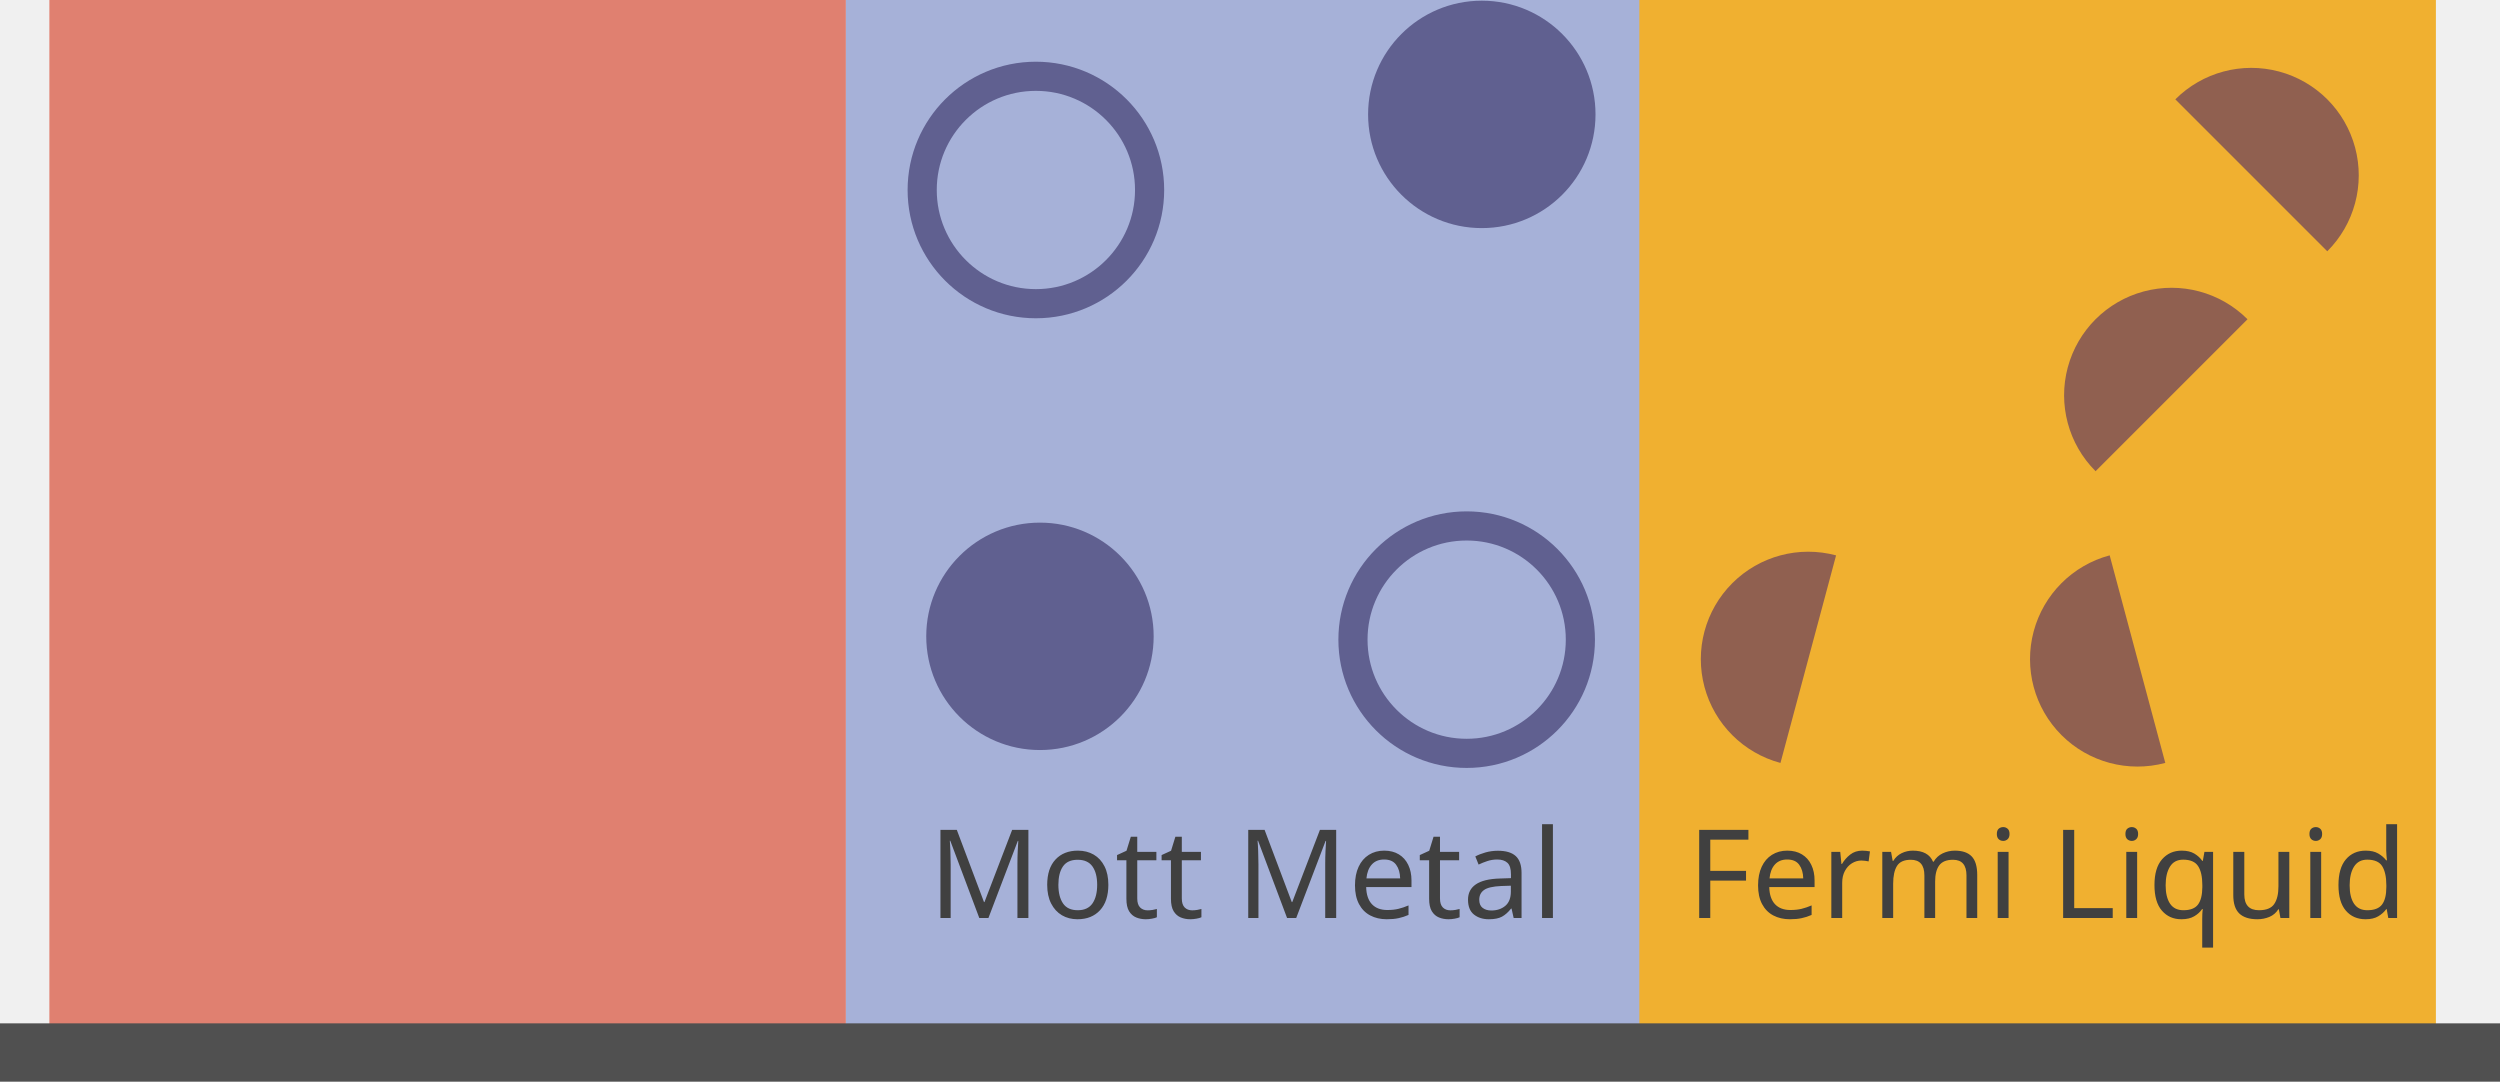
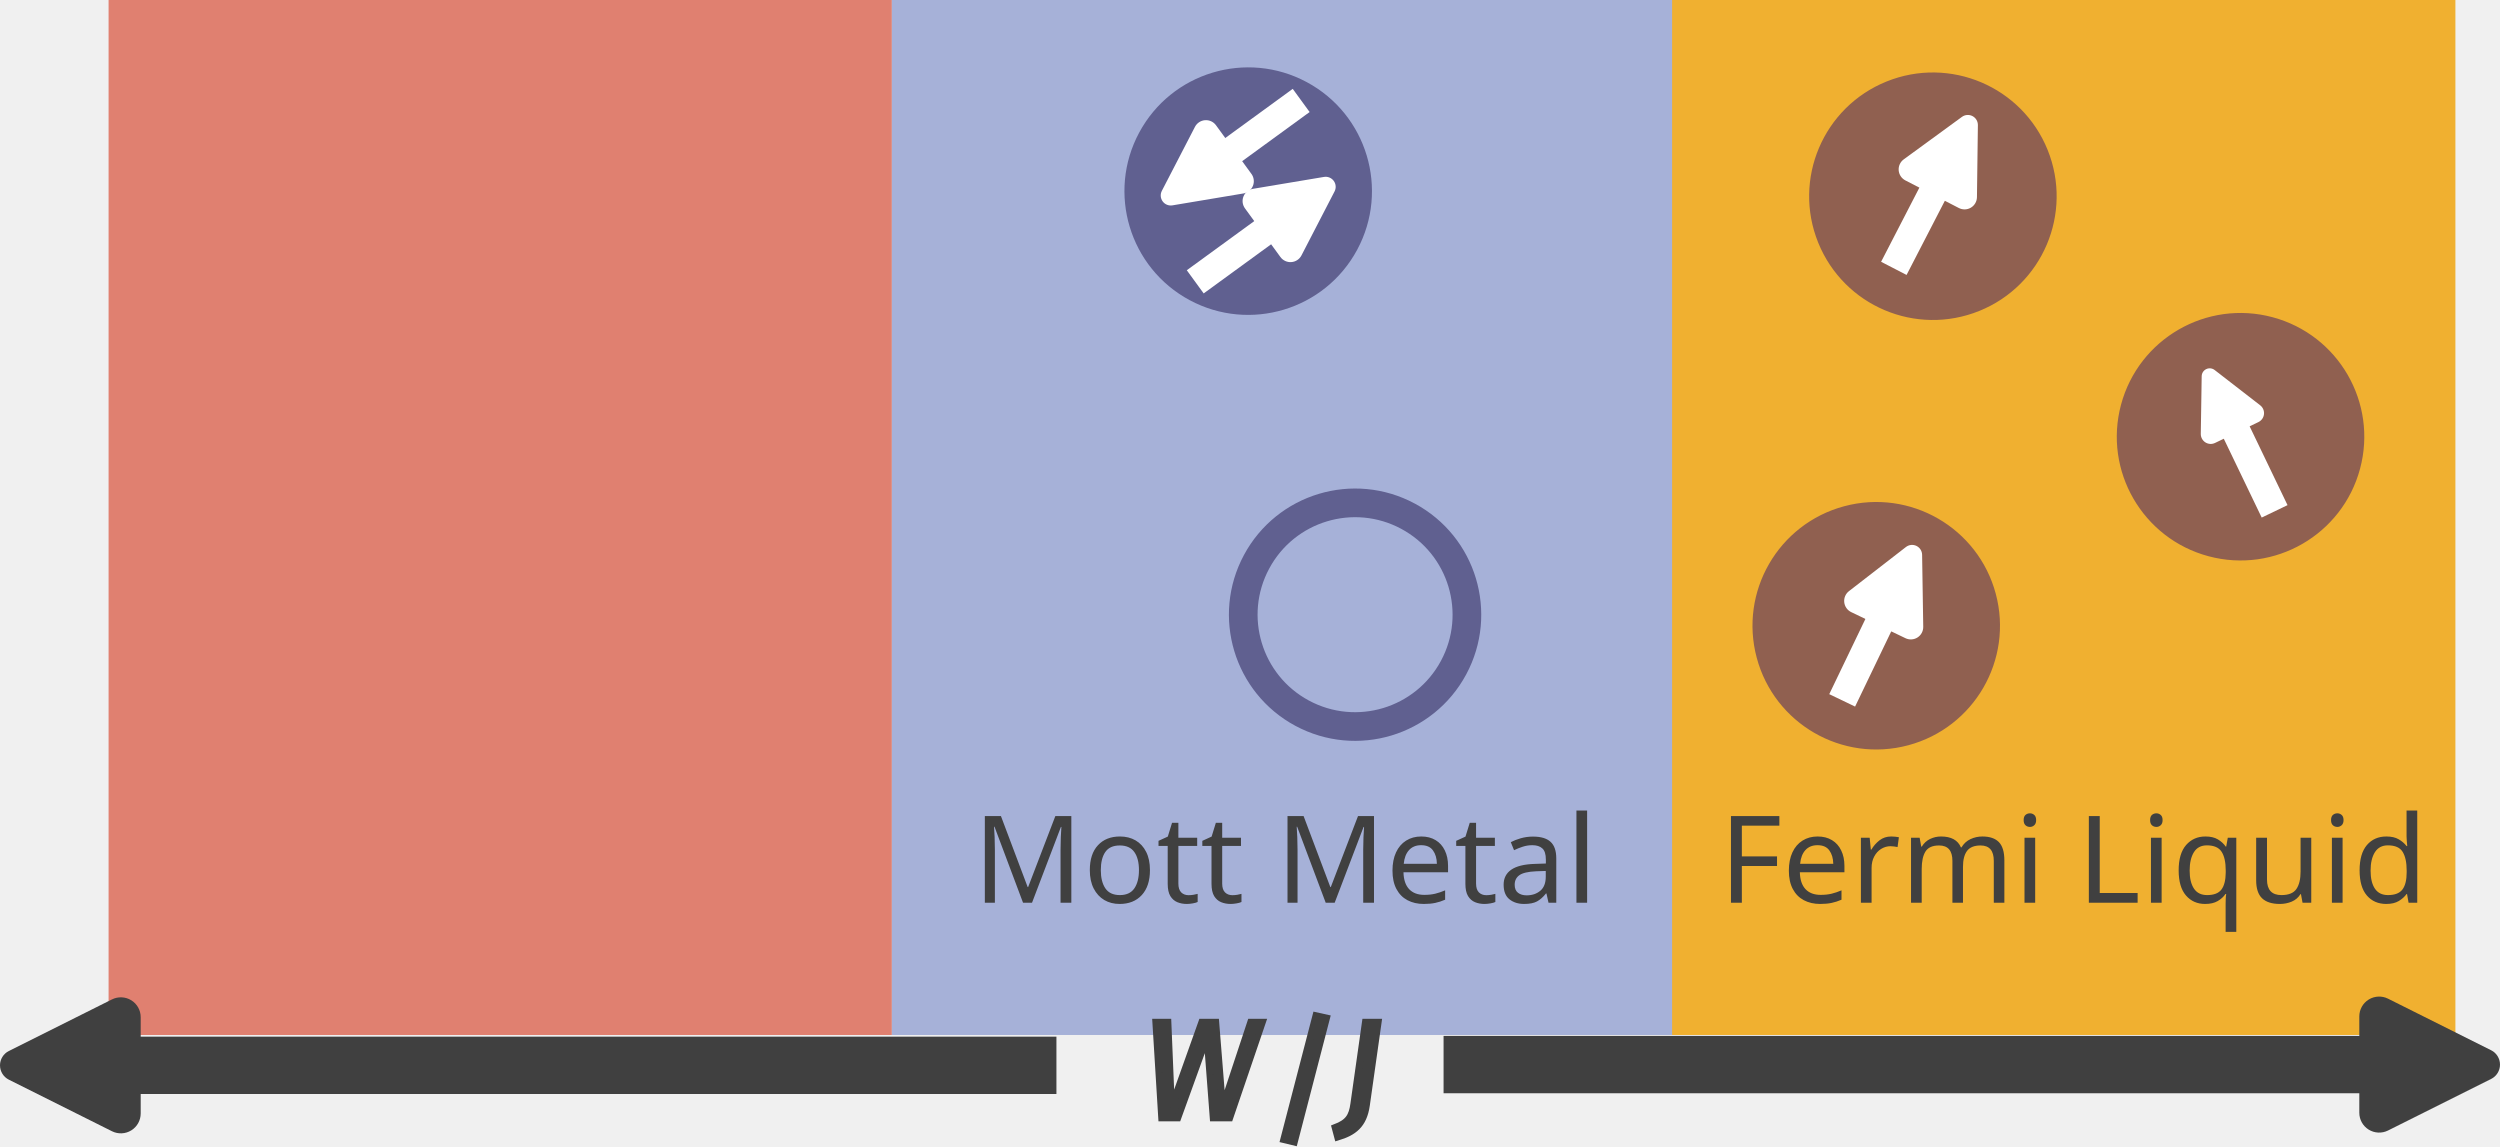
- <svg xmlns="http://www.w3.org/2000/svg" width="428.78mm" height="185.517mm" viewBox="0 0 428.78 185.517" version="1.1" id="svg1" xml:space="preserve">
+ <svg xmlns="http://www.w3.org/2000/svg" xmlns:ns1="http://www.iki.fi/pav/software/textext/" width="436.036mm" height="199.918mm" viewBox="0 0 436.036 199.918" version="1.1" id="svg1" xml:space="preserve">
  <defs id="defs1">
+     <marker style="overflow:visible" id="RoundedArrow" refX="0" refY="0" orient="auto-start-reverse" markerWidth="0.4" markerHeight="0.4" viewBox="0 0 1 1" preserveAspectRatio="xMidYMid">
+       <path transform="scale(0.7)" d="m -0.211,-4.106 6.422,3.211 a 1,1 90 0 1 0,1.789 L -0.211,4.106 A 1.236,1.236 31.717 0 1 -2,3 v -6 a 1.236,1.236 148.283 0 1 1.789,-1.106 z" style="fill:context-stroke;fill-rule:evenodd;stroke:none" id="path8" />
+     </marker>
    <linearGradient id="linearGradient115846">
      <stop style="stop-color:#f1c236;stop-opacity:1;" offset="0" id="stop115844" />
    </linearGradient>
    <rect x="-68.394" y="1247.594" width="761.763" height="356.119" id="rect74" />
    <rect x="-68.394" y="1247.594" width="761.763" height="356.119" id="rect75" />
+     <marker style="overflow:visible" id="RoundedArrow-8" refX="0" refY="0" orient="auto-start-reverse" markerWidth="0.5" markerHeight="0.5" viewBox="0 0 1 1" preserveAspectRatio="xMidYMid">
+       <path transform="scale(0.7)" d="m -0.211,-4.106 6.422,3.211 a 1,1 90 0 1 0,1.789 L -0.211,4.106 A 1.236,1.236 31.717 0 1 -2,3 v -6 a 1.236,1.236 148.283 0 1 1.789,-1.106 z" style="fill:context-stroke;fill-rule:evenodd;stroke:none" id="path8-2" />
+     </marker>
+     <marker style="overflow:visible" id="RoundedArrow-7" refX="0" refY="0" orient="auto-start-reverse" markerWidth="0.5" markerHeight="0.5" viewBox="0 0 1 1" preserveAspectRatio="xMidYMid">
+       <path transform="scale(0.7)" d="m -0.211,-4.106 6.422,3.211 a 1,1 90 0 1 0,1.789 L -0.211,4.106 A 1.236,1.236 31.717 0 1 -2,3 v -6 a 1.236,1.236 148.283 0 1 1.789,-1.106 z" style="fill:context-stroke;fill-rule:evenodd;stroke:none" id="path8-7" />
+     </marker>
+     <marker style="overflow:visible" id="RoundedArrow-77" refX="0" refY="0" orient="auto-start-reverse" markerWidth="0.5" markerHeight="0.5" viewBox="0 0 1 1" preserveAspectRatio="xMidYMid">
+       <path transform="scale(0.7)" d="m -0.211,-4.106 6.422,3.211 a 1,1 90 0 1 0,1.789 L -0.211,4.106 A 1.236,1.236 31.717 0 1 -2,3 v -6 a 1.236,1.236 148.283 0 1 1.789,-1.106 z" style="fill:context-stroke;fill-rule:evenodd;stroke:none" id="path8-5" />
+     </marker>
+     <marker style="overflow:visible" id="RoundedArrow-5" refX="0" refY="0" orient="auto-start-reverse" markerWidth="0.4" markerHeight="0.4" viewBox="0 0 1 1" preserveAspectRatio="xMidYMid">
+       <path transform="scale(0.7)" d="m -0.211,-4.106 6.422,3.211 a 1,1 90 0 1 0,1.789 L -0.211,4.106 A 1.236,1.236 31.717 0 1 -2,3 v -6 a 1.236,1.236 148.283 0 1 1.789,-1.106 z" style="fill:context-stroke;fill-rule:evenodd;stroke:none" id="path8-27" />
+     </marker>
  </defs>
-   <g id="layer1" transform="translate(-398.9644,-340.913)">
-     <rect style="fill:#e08070;fill-opacity:1;stroke:none;stroke-width:5;stroke-dasharray:none;stroke-opacity:1" id="rect61" width="136.616" height="180.517" x="407.431" y="340.913" />
-     <rect style="fill:#a6b1d8;fill-opacity:1;stroke:none;stroke-width:5;stroke-dasharray:none;stroke-opacity:1" id="rect62" width="136.616" height="180.517" x="544.047" y="340.913" />
-     <rect style="fill:#f0b030;fill-opacity:1;stroke:none;stroke-width:5;stroke-dasharray:none;stroke-opacity:1" id="rect63" width="136.616" height="180.517" x="680.134" y="340.913" />
-     <path style="fill:#ffffff;fill-opacity:1;stroke:#505050;stroke-width:10;stroke-miterlimit:4.5;stroke-dasharray:none;stroke-opacity:1" d="M 753.491,458.874 H 324.711" id="path63" transform="translate(74.25337,62.55625)" />
+   <g id="layer1" transform="translate(-388.4916,-340.913)">
+     <g id="g69" transform="translate(507.9998)">
+       <rect style="fill:#e08070;fill-opacity:1;stroke:none;stroke-width:5;stroke-dasharray:none;stroke-opacity:1" id="rect56" width="136.616" height="180.517" x="-100.569" y="340.913" />
+       <rect style="fill:#a6b1d8;fill-opacity:1;stroke:none;stroke-width:5;stroke-dasharray:none;stroke-opacity:1" id="rect57" width="136.616" height="180.517" x="36.047" y="340.913" />
+       <rect style="fill:#f0b030;fill-opacity:1;stroke:none;stroke-width:5;stroke-dasharray:none;stroke-opacity:1" id="rect59" width="136.616" height="180.517" x="172.134" y="340.913" />
+       <g id="g68" transform="matrix(2.436409,0,0,2.436409,82.05082,518.0287)" ns1:version="1.12.0" ns1:texconverter="xelatex" ns1:pdfconverter="inkscape" ns1:text="$W/J$" ns1:preamble="/home/abhirup/.config/textext/default_packages.tex" ns1:scale="6.067125431943097" ns1:alignment="middle center" ns1:inkscapeversion="1.4.3" ns1:jacobian_sqrt="2.14035" style="fill:#404040;fill-opacity:1;stroke:#404040;stroke-width:0.467;stroke-dasharray:none;stroke-opacity:1">
+         <defs id="defs62" />
+         <g fill="#000000" fill-opacity="1" id="g64" transform="translate(-297.815,-127.421)" style="fill:#404040;fill-opacity:1;stroke:#404040;stroke-width:0.467;stroke-dasharray:none;stroke-opacity:1">
+           <g transform="translate(296.956,134.765)" id="g63" style="fill:#404040;fill-opacity:1;stroke:#404040;stroke-width:0.467;stroke-dasharray:none;stroke-opacity:1">
+             <path d="M 8.516,-6.875 H 7.656 l -2,6.047 L 5.172,-6.875 H 4.156 L 2,-0.828 1.75,-6.875 H 0.859 L 1.281,0 H 2.453 L 4.531,-5.75 4.969,0 h 1.203 z m 0,0" id="path62" style="fill:#404040;fill-opacity:1;stroke:#404040;stroke-width:0.467;stroke-dasharray:none;stroke-opacity:1" />
+           </g>
+         </g>
+         <g fill="#000000" fill-opacity="1" id="g67" transform="translate(-297.815,-127.421)" style="fill:#404040;fill-opacity:1;stroke:#404040;stroke-width:0.467;stroke-dasharray:none;stroke-opacity:1">
+           <g transform="translate(305.922,134.765)" id="g65" style="fill:#404040;fill-opacity:1;stroke:#404040;stroke-width:0.467;stroke-dasharray:none;stroke-opacity:1">
+             <path d="m 3.359,-7.344 -2.312,8.891 0.781,0.188 2.312,-8.906 z m 0,0" id="path64" style="fill:#404040;fill-opacity:1;stroke:#404040;stroke-width:0.467;stroke-dasharray:none;stroke-opacity:1" />
+           </g>
+           <g transform="translate(311.103,134.765)" id="g66" style="fill:#404040;fill-opacity:1;stroke:#404040;stroke-width:0.467;stroke-dasharray:none;stroke-opacity:1">
+             <path d="M 2.656,-6.875 H 1.719 L 0.891,-1.031 C 0.766,-0.109 0.5,0.312 -0.453,0.672 L -0.266,1.375 C 0.875,1.031 1.609,0.516 1.812,-0.922 Z m 0,0" id="path65" style="fill:#404040;fill-opacity:1;stroke:#404040;stroke-width:0.467;stroke-dasharray:none;stroke-opacity:1" />
+           </g>
+         </g>
+       </g>
+       <path style="opacity:1;fill:#404040;fill-opacity:1;stroke:#404040;stroke-width:10;stroke-dasharray:none;stroke-dashoffset:0;stroke-opacity:1;marker-start:url(#RoundedArrow);paint-order:markers stroke fill" d="M -100.569,521.43 H 64.749" id="path68" transform="translate(0,5.291667)" />
+       <path style="fill:#404040;fill-opacity:1;stroke:#404040;stroke-width:10;stroke-dasharray:none;stroke-dashoffset:0;stroke-opacity:1;marker-start:url(#RoundedArrow-5);paint-order:markers stroke fill" d="M -100.569,521.43 H 64.749" id="path69" transform="matrix(-1,0,0,1,197.02,5.16247)" />
+     </g>
    <text xml:space="preserve" transform="matrix(0.5930015,0,0,0.5930015,561.6759,-258.8035)" id="text64" style="font-style:normal;font-variant:normal;font-weight:normal;font-stretch:normal;font-size:35.694px;line-height:1.1;font-family:'Stack Sans Headline';-inkscape-font-specification:'Stack Sans Headline, Normal';font-variant-ligatures:normal;font-variant-position:sub;font-variant-caps:normal;font-variant-numeric:normal;font-variant-east-asian:normal;text-align:center;writing-mode:lr-tb;direction:ltr;white-space:pre;shape-inside:url(#rect74);display:inline;fill:#404040;fill-opacity:1;stroke:none;stroke-width:11.339;stroke-dasharray:none;stroke-dashoffset:0;stroke-opacity:1">
      <tspan x="213.597" y="1276.835" id="tspan1">Fermi Liquid</tspan>
    </text>
-     <path style="fill:#906050;fill-opacity:1;stroke:none;stroke-width:2.764;stroke-dasharray:none;stroke-dashoffset:0;stroke-opacity:1;paint-order:markers stroke fill" id="path64" d="m 273.397,-802.438 a 18.428,18.428 0 0 1 -9.214,15.96 18.428,18.428 0 0 1 -18.428,-1e-5 18.428,18.428 0 0 1 -9.214,-15.96" transform="rotate(105)" />
-     <path style="fill:#906050;fill-opacity:1;stroke:none;stroke-width:2.764;stroke-dasharray:none;stroke-dashoffset:0;stroke-opacity:1;paint-order:markers stroke fill" id="path65" d="m -618.209,-621.987 a 18.428,18.428 0 0 1 -9.214,15.96 18.428,18.428 0 0 1 -18.428,-10e-6 18.428,18.428 0 0 1 -9.214,-15.96" transform="matrix(-0.258819,-0.9659258,-0.9659258,0.258819,0,0)" />
-     <path style="fill:#906050;fill-opacity:1;stroke:none;stroke-width:2.764;stroke-dasharray:none;stroke-dashoffset:0;stroke-opacity:1;paint-order:markers stroke fill" id="path66" d="m -799.039,292.819 a 18.428,18.428 0 0 1 -9.214,15.96 18.428,18.428 0 0 1 -18.428,0 18.428,18.428 0 0 1 -9.214,-15.96" transform="rotate(-135)" />
-     <path style="fill:#906050;fill-opacity:1;stroke:none;stroke-width:2.764;stroke-dasharray:none;stroke-dashoffset:0;stroke-opacity:1;paint-order:markers stroke fill" id="path67" d="m 274.903,-834.464 a 18.428,18.428 0 0 1 -9.214,15.96 18.428,18.428 0 0 1 -18.428,0 18.428,18.428 0 0 1 -9.214,-15.96" transform="matrix(0.7071068,-0.7071068,-0.7071068,-0.7071068,0,0)" />
-     <circle style="fill:#606090;fill-opacity:1;stroke:none;stroke-width:0.38;stroke-dasharray:none;stroke-dashoffset:0;stroke-opacity:1;paint-order:markers stroke fill" id="circle67" cx="577.329" cy="450.052" r="19.502" />
-     <circle style="fill:none;fill-opacity:1;stroke:#606090;stroke-width:5;stroke-dasharray:none;stroke-dashoffset:0;stroke-opacity:1;paint-order:markers stroke fill" id="circle68" cx="650.516" cy="450.621" r="19.502" />
-     <circle style="fill:none;fill-opacity:1;stroke:#606090;stroke-width:5;stroke-dasharray:none;stroke-dashoffset:0;stroke-opacity:1;paint-order:markers stroke fill" id="circle69" cx="576.632" cy="373.499" r="19.502" />
-     <circle style="fill:#606090;fill-opacity:1;stroke:none;stroke-width:0.38;stroke-dasharray:none;stroke-dashoffset:0;stroke-opacity:1;paint-order:markers stroke fill" id="circle70" cx="653.112" cy="360.533" r="19.502" />
+     <circle style="fill:none;fill-opacity:1;stroke:#606090;stroke-width:5;stroke-dasharray:none;stroke-dashoffset:0;stroke-opacity:1;paint-order:markers stroke fill" id="circle68" cx="-762.522" cy="98.99" r="19.502" transform="matrix(-0.8808837,-0.4733328,-0.4733328,0.8808837,0,0)" />
+     <g id="g6" transform="matrix(-0.8808837,-0.4733328,-0.4733328,0.8808837,1338.239,405.279)">
+       <circle style="fill:#606090;fill-opacity:1;stroke:none;stroke-width:0.42;stroke-dasharray:none;stroke-dashoffset:0;stroke-opacity:1;paint-order:markers stroke fill" id="circle70-1" cx="659.531" cy="319.167" r="21.583" />
+       <path style="fill:#d07040;fill-opacity:1;stroke:#ffffff;stroke-width:5;stroke-dasharray:none;stroke-dashoffset:0;stroke-opacity:1;marker-end:url(#RoundedArrow-7);paint-order:markers stroke fill" d="m 212.756,564.204 5.975,17.039" id="path1-4" transform="matrix(0.7071068,-0.7071068,-0.7071068,-0.7071068,908.6934,886.8685)" />
+       <path style="fill:#d07040;fill-opacity:1;stroke:#ffffff;stroke-width:5;stroke-dasharray:none;stroke-dashoffset:0;stroke-opacity:1;marker-end:url(#RoundedArrow-7);paint-order:markers stroke fill" d="m 212.756,564.204 5.975,17.039" id="path3" transform="matrix(-0.7071068,0.7071068,0.7071068,0.7071068,410.3689,-248.5337)" />
+     </g>
    <text xml:space="preserve" transform="matrix(0.5930015,0,0,0.5930015,424.0924,-258.8035)" id="text71" style="font-style:normal;font-variant:normal;font-weight:normal;font-stretch:normal;font-size:35.694px;line-height:1.1;font-family:'Stack Sans Headline';-inkscape-font-specification:'Stack Sans Headline, Normal';font-variant-ligatures:normal;font-variant-position:sub;font-variant-caps:normal;font-variant-numeric:normal;font-variant-east-asian:normal;text-align:center;writing-mode:lr-tb;direction:ltr;white-space:pre;shape-inside:url(#rect75);display:inline;fill:#404040;fill-opacity:1;stroke:none;stroke-width:11.339;stroke-dasharray:none;stroke-dashoffset:0;stroke-opacity:1">
      <tspan x="226.161" y="1276.835" id="tspan2">Mott Metal</tspan>
    </text>
+     <g id="g7" transform="translate(592.5934,-186.1452)">
+       <circle style="fill:#906050;fill-opacity:1;stroke:#906050;stroke-width:3.011;stroke-dasharray:none;stroke-dashoffset:0;stroke-opacity:1;paint-order:markers stroke fill" id="circle6" transform="rotate(105)" cx="534.358" cy="-336.447" r="20.075" />
+       <path style="opacity:1;fill:#d07040;fill-opacity:1;stroke:#ffffff;stroke-width:5;stroke-dasharray:none;stroke-dashoffset:0;stroke-opacity:1;marker-end:url(#RoundedArrow);paint-order:markers stroke fill" d="m 212.756,564.204 5.975,17.039" id="path6" transform="matrix(0.7071068,-0.7071068,-0.7071068,-0.7071068,441.1348,1165.639)" />
+     </g>
+     <g id="g8" transform="rotate(52.97995,684.9886,1029.89)">
+       <circle style="fill:#906050;fill-opacity:1;stroke:#906050;stroke-width:3.011;stroke-dasharray:none;stroke-dashoffset:0;stroke-opacity:1;paint-order:markers stroke fill" id="circle7" transform="rotate(105)" cx="534.358" cy="-336.447" r="20.075" />
+       <path style="opacity:1;fill:#d07040;fill-opacity:1;stroke:#ffffff;stroke-width:5;stroke-dasharray:none;stroke-dashoffset:0;stroke-opacity:1;marker-end:url(#RoundedArrow-77);paint-order:markers stroke fill" d="m 212.756,564.204 5.975,17.039" id="path7" transform="matrix(0.7071068,-0.7071068,-0.7071068,-0.7071068,441.1348,1165.639)" />
+     </g>
+     <g id="g9" transform="translate(450.7579,-128.551)">
+       <circle style="fill:#906050;fill-opacity:1;stroke:#906050;stroke-width:3.011;stroke-dasharray:none;stroke-dashoffset:0;stroke-opacity:1;paint-order:markers stroke fill" id="circle8" transform="matrix(-0.258819,-0.9659258,-0.9659258,0.258819,0,0)" cx="-627.469" cy="-106.195" r="20.075" />
+       <path style="fill:#d07040;fill-opacity:1;stroke:#ffffff;stroke-width:5;stroke-dasharray:none;stroke-dashoffset:0;stroke-opacity:1;marker-end:url(#RoundedArrow-8);paint-order:markers stroke fill" d="m 212.756,564.204 5.975,17.039" id="path9" transform="rotate(-135,241.5731,568.3267)" />
+     </g>
  </g>
</svg>
